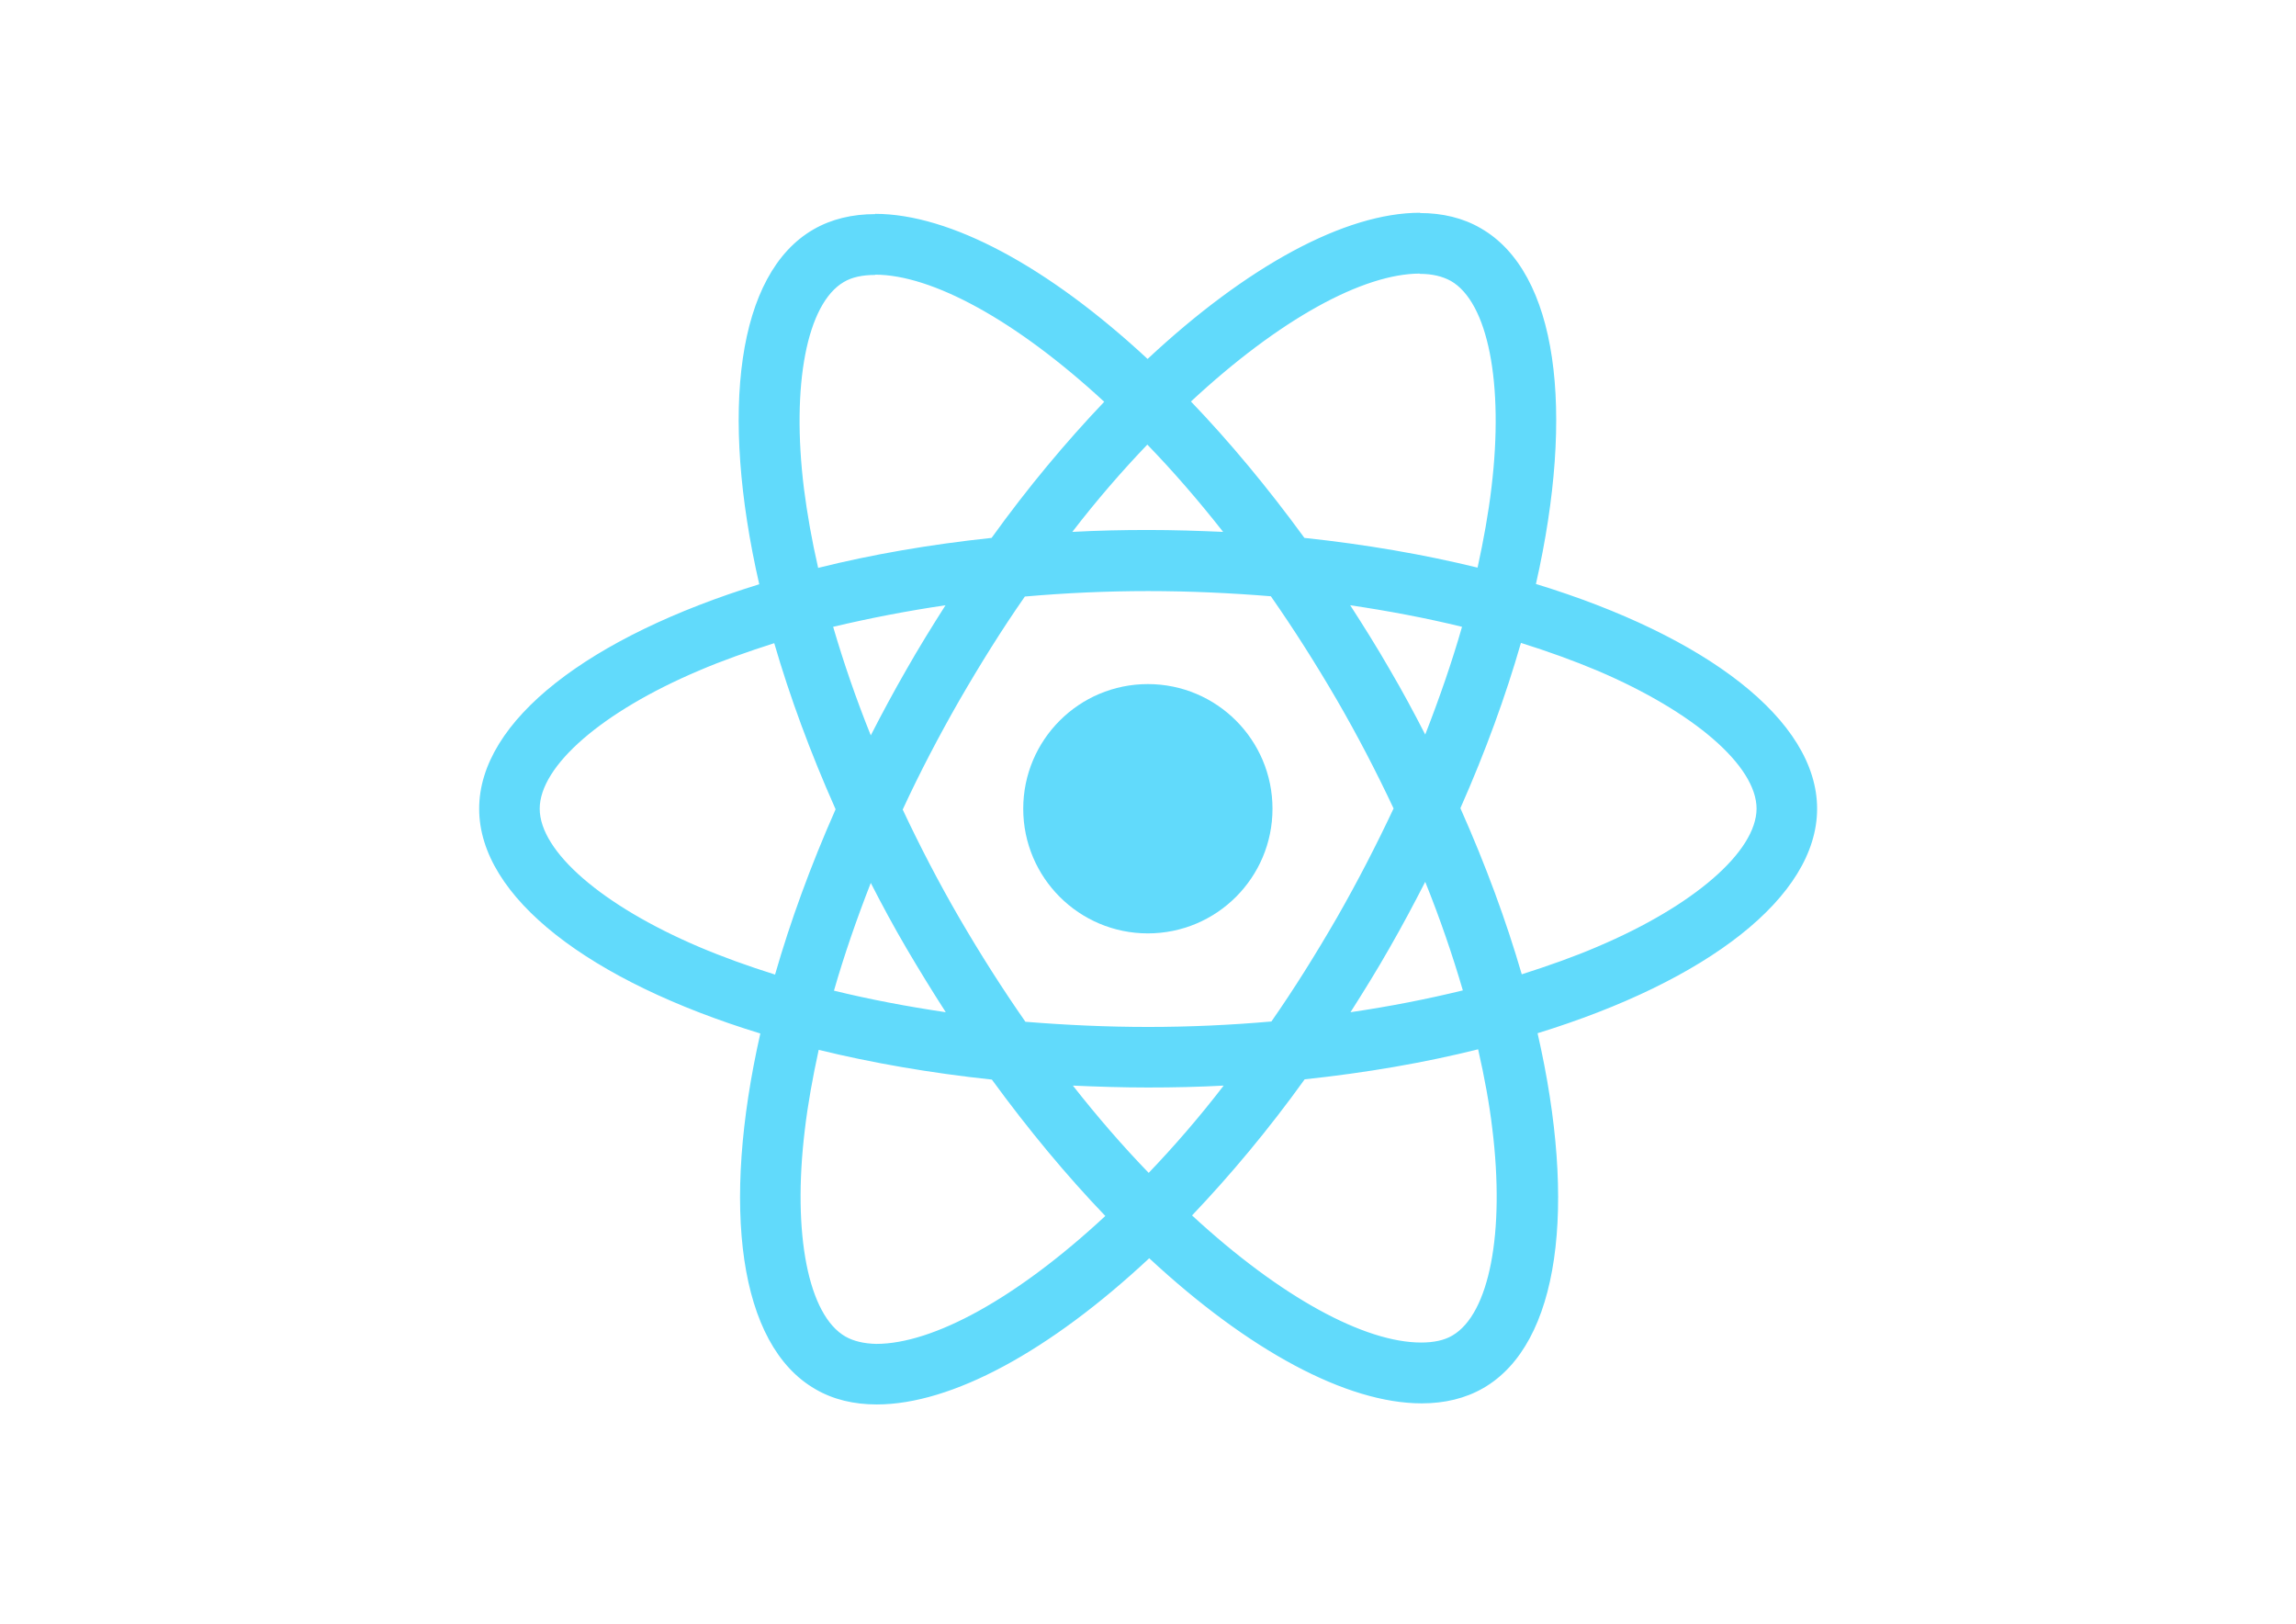
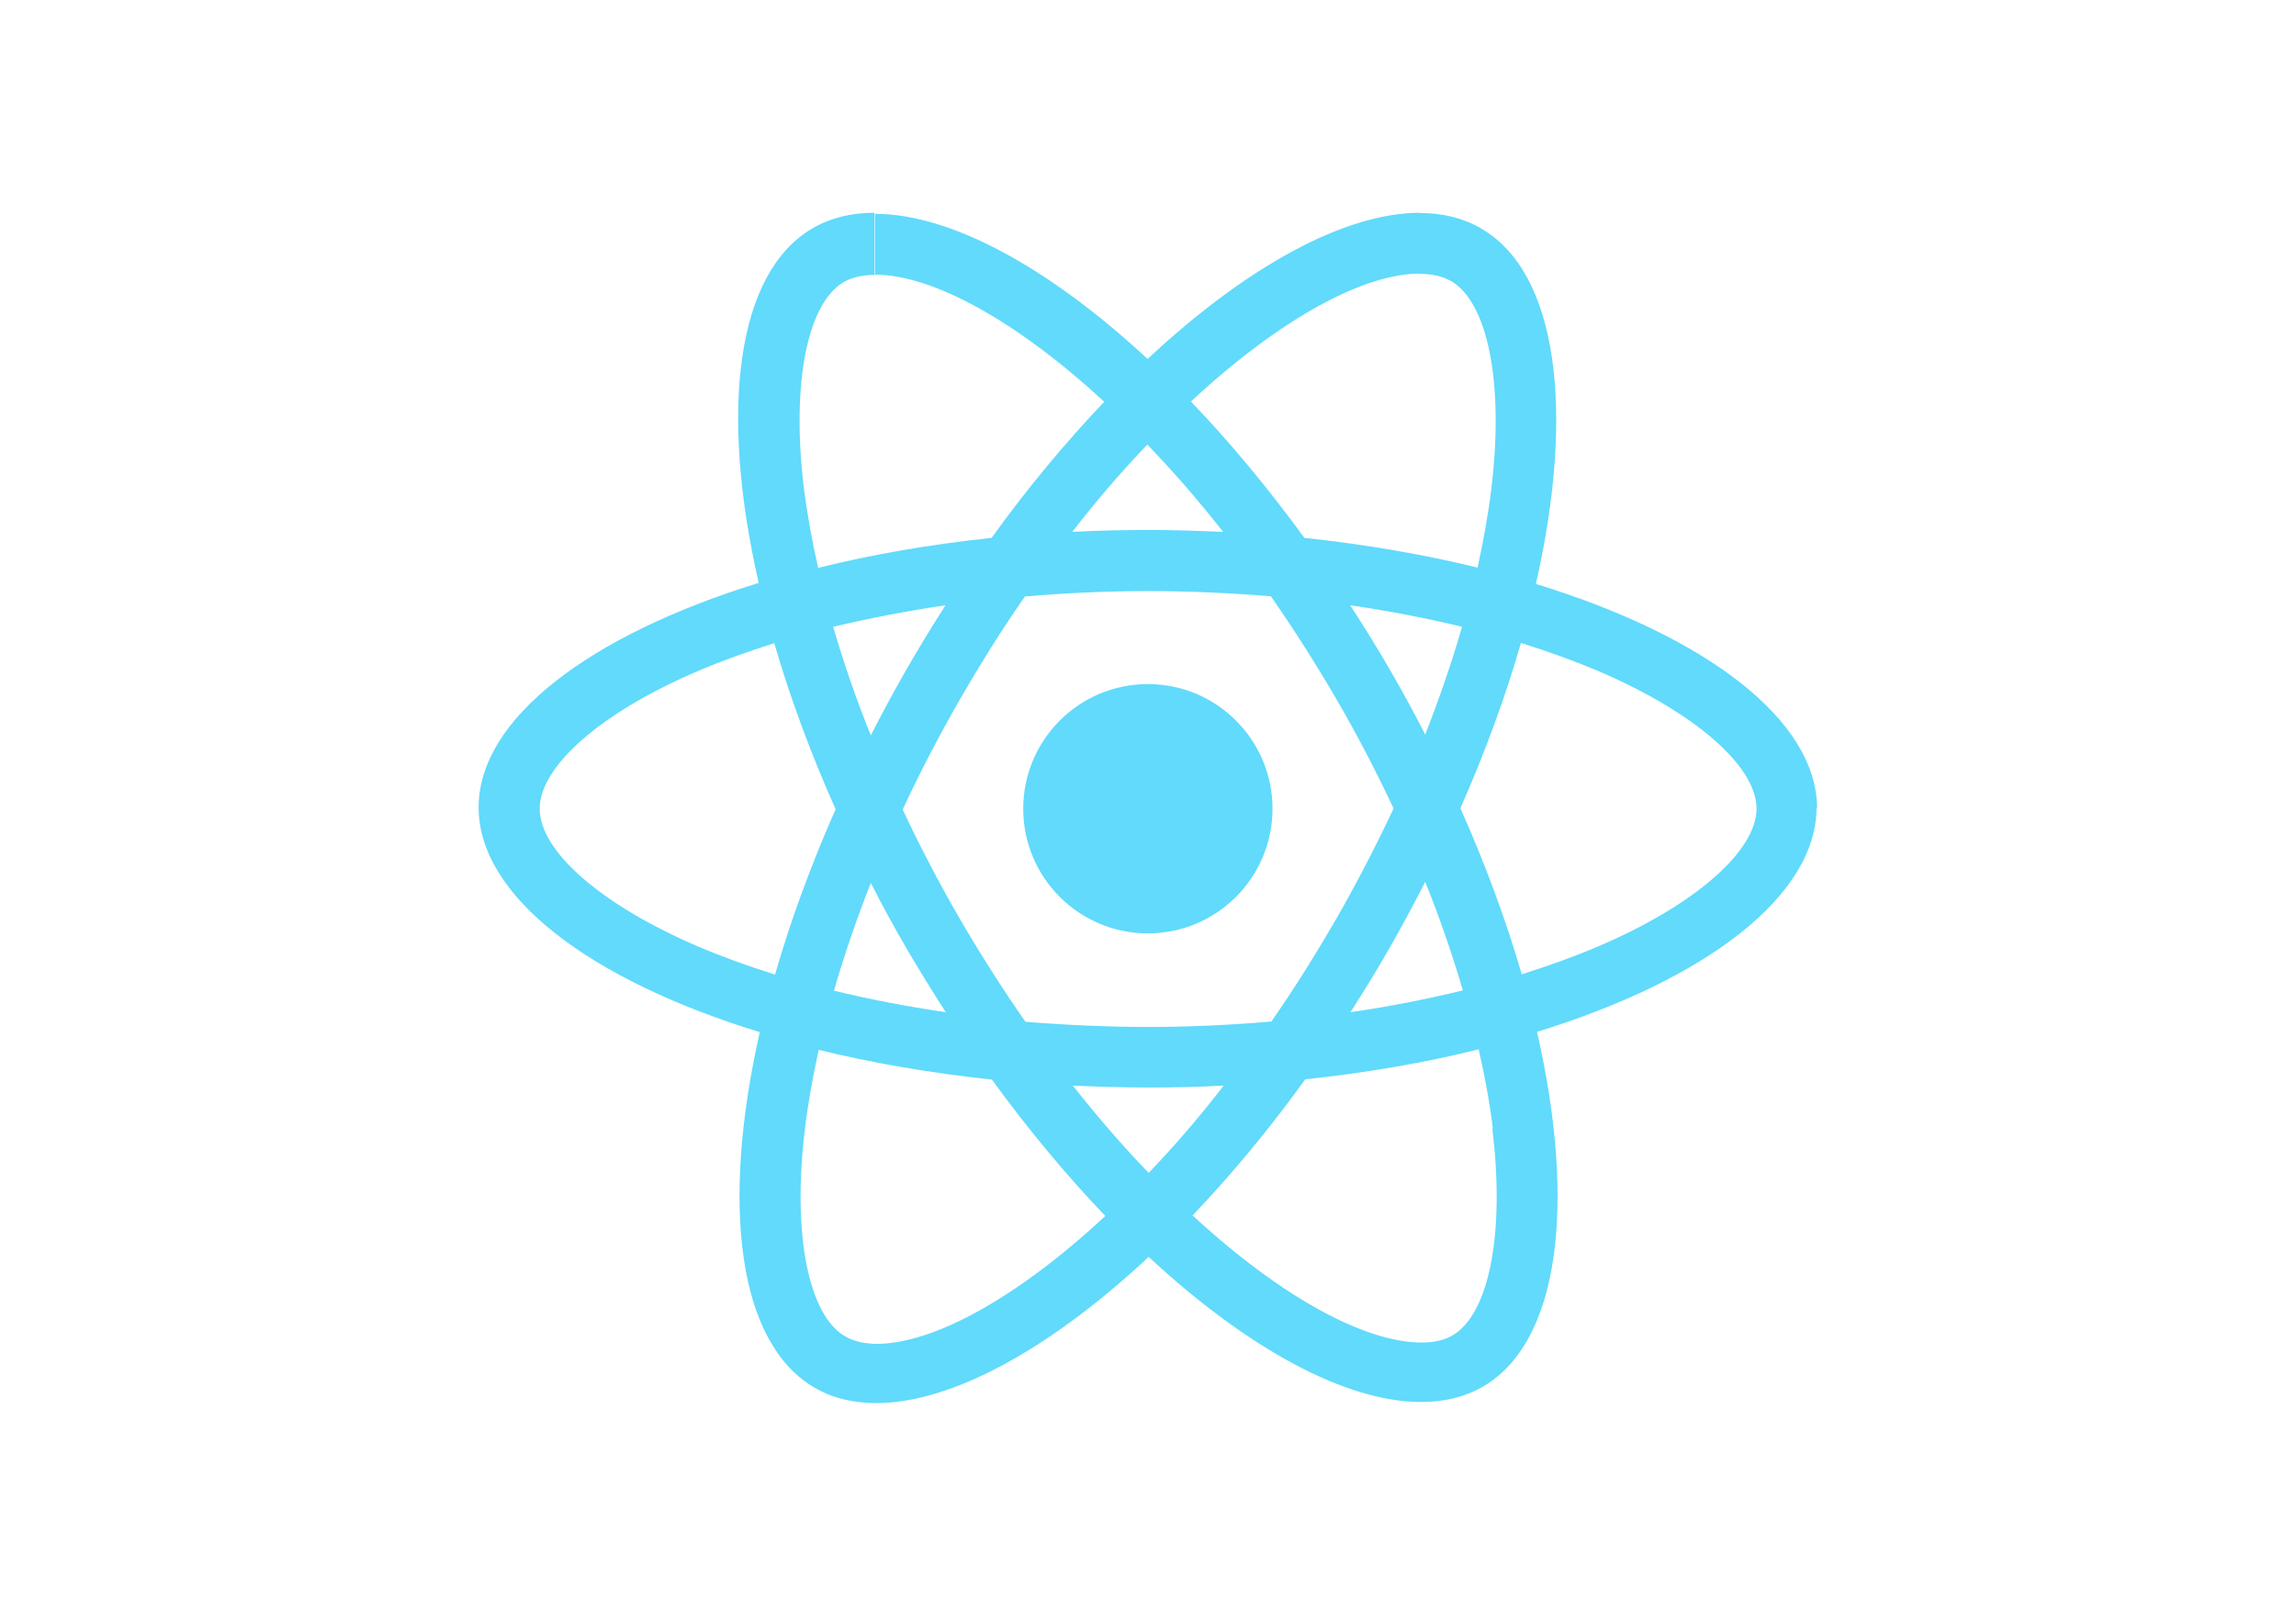
<svg xmlns="http://www.w3.org/2000/svg" viewBox="0 0 841.9 595.3">
  <g fill="#61DAFB">
-     <path d="M666.3 296.5c0-32.5-40.7-63.3-103.1-82.4 14.4-63.6 8-114.2-20.2-130.4-6.5-3.8-14.1-5.6-22.4-5.6v22.3c4.6 0 8.3.9 11.4 2.6 13.6 7.8 19.5 37.5 14.9 75.7-1.1 9.4-2.9 19.3-5.1 29.4-19.6-4.8-41-8.5-63.5-10.9-13.5-18.5-27.5-35.3-41.6-50 32.6-30.3 63.2-46.9 84-46.9V78c-27.5 0-63.5 19.6-99.9 53.6-36.4-33.8-72.4-53.2-99.9-53.2v22.3c20.7 0 51.4 16.5 84 46.6-14 14.7-28 31.4-41.3 49.9-22.6 2.4-44 6.1-63.6 11-2.3-10-4-19.7-5.2-29-4.7-38.2 1.1-67.9 14.6-75.8 3-1.8 6.9-2.6 11.5-2.6V78.5c-8.4 0-16 1.8-22.6 5.6-28.1 16.2-34.4 66.7-19.9 130.1-62.2 19.2-102.7 49.9-102.7 82.3 0 32.5 40.7 63.3 103.1 82.4-14.4 63.6-8 114.2 20.2 130.4 6.5 3.8 14.1 5.6 22.5 5.6 27.5 0 63.5-19.6 99.9-53.6 36.4 33.8 72.4 53.2 99.9 53.2 8.4 0 16-1.8 22.6-5.6 28.1-16.2 34.4-66.7 19.9-130.1 62-19.1 102.5-49.9 102.5-82.3zm-130.2-66.7c-3.7 12.9-8.3 26.2-13.5 39.5-4.1-8-8.4-16-13.1-24-4.6-8-9.5-15.8-14.4-23.4 14.2 2.1 27.9 4.7 41 7.9zm-45.8 106.5c-7.8 13.5-15.8 26.3-24.1 38.2-14.9 1.3-30 2-45.2 2-15.1 0-30.2-.7-45-1.9-8.3-11.9-16.4-24.6-24.2-38-7.6-13.1-14.5-26.4-20.8-39.8 6.2-13.4 13.2-26.8 20.7-39.9 7.8-13.5 15.8-26.3 24.1-38.2 14.9-1.3 30-2 45.2-2 15.1 0 30.2.7 45 1.9 8.3 11.9 16.4 24.6 24.2 38 7.6 13.1 14.5 26.4 20.8 39.8-6.3 13.4-13.2 26.8-20.7 39.9zm32.3-13c5.4 13.4 10 26.8 13.8 39.8-13.1 3.2-26.9 5.9-41.2 8 4.9-7.7 9.8-15.6 14.4-23.7 4.6-8 8.9-16.1 13-24.1zM421.2 430c-9.3-9.6-18.6-20.3-27.8-32 9 .4 18.2.7 27.5.7 9.4 0 18.7-.2 27.8-.7-9 11.7-18.3 22.4-27.5 32zm-74.4-58.9c-14.2-2.1-27.9-4.7-41-7.9 3.7-12.9 8.3-26.2 13.5-39.5 4.1 8 8.4 16 13.1 24 4.7 8 9.5 15.8 14.4 23.4zM420.7 163c9.3 9.6 18.6 20.3 27.8 32-9-.4-18.2-.7-27.5-.7-9.4 0-18.7.2-27.8.7 9-11.7 18.3-22.4 27.5-32zm-74 58.9c-4.9 7.7-9.8 15.6-14.4 23.7-4.6 8-8.9 16-13 24-5.4-13.4-10-26.8-13.8-39.8 13.1-3.1 26.9-5.8 41.2-7.9zm-90.5 125.2c-35.4-15.1-58.3-34.9-58.3-50.6 0-15.7 22.9-35.6 58.3-50.6 8.6-3.7 18-7 27.7-10.1 5.7 19.6 13.2 40 22.5 60.9-9.2 20.8-16.6 41.1-22.2 60.6-9.9-3.1-19.3-6.5-28-10.2zM310 490c-13.6-7.8-19.5-37.5-14.9-75.7 1.1-9.4 2.9-19.3 5.1-29.4 19.6 4.8 41 8.5 63.5 10.9 13.5 18.5 27.5 35.3 41.6 50-32.6 30.3-63.2 46.9-84 46.9-4.5-.1-8.3-1-11.3-2.7zm237.2-76.2c4.7 38.2-1.1 67.9-14.6 75.8-3 1.8-6.9 2.6-11.5 2.6-20.7 0-51.4-16.5-84-46.6 14-14.7 28-31.4 41.3-49.9 22.6-2.4 44-6.1 63.6-11 2.3 10.1 4.1 19.8 5.2 29.1zm38.5-66.7c-8.6 3.7-18 7-27.7 10.1-5.7-19.6-13.2-40-22.5-60.9 9.2-20.8 16.6-41.1 22.2-60.6 9.9 3.1 19.3 6.5 28.1 10.2 35.4 15.1 58.3 34.9 58.3 50.6-.1 15.7-23 35.6-58.4 50.6zM320.8 78.4z" />
+     <path d="M666.3 296.5c0-32.5-40.7-63.3-103.1-82.4 14.4-63.6 8-114.2-20.2-130.4-6.5-3.8-14.1-5.6-22.4-5.6v22.3c4.6 0 8.3.9 11.4 2.6 13.6 7.8 19.5 37.5 14.9 75.7-1.1 9.4-2.9 19.3-5.1 29.4-19.6-4.8-41-8.5-63.5-10.9-13.5-18.5-27.5-35.3-41.6-50 32.6-30.3 63.2-46.9 84-46.9V78c-27.5 0-63.5 19.6-99.9 53.6-36.4-33.8-72.4-53.2-99.9-53.2v22.3c20.7 0 51.4 16.5 84 46.6-14 14.7-28 31.4-41.3 49.9-22.6 2.4-44 6.1-63.6 11-2.3-10-4-19.7-5.2-29-4.7-38.2 1.1-67.9 14.6-75.8 3-1.7 6.7-2.6 11.3-2.6V78c-8.4 0-16 1.8-22.6 5.6-28.1 16.2-34.4 66.7-19.9 130.1-62.2 19.2-102.7 49.9-102.7 82.3 0 32.5 40.7 63.3 103.1 82.4-14.4 63.6-8 114.2 20.2 130.4 6.5 3.8 14.1 5.6 22.5 5.6 27.5 0 63.5-19.6 99.9-53.6 36.4 33.8 72.4 53.2 99.9 53.2 8.4 0 16-1.8 22.6-5.6 28.1-16.2 34.4-66.7 19.9-130.1 62-19.1 102.5-49.9 102.5-82.3zm-130.2-66.7c-3.7 12.9-8.3 26.2-13.5 39.5-4.1-8-8.4-16-13.1-24-4.6-8-9.5-15.8-14.4-23.4 14.2 2.1 27.9 4.7 41 7.9zm-45.8 106.5c-7.8 13.5-15.8 26.3-24.1 38.2-14.9 1.3-30 2-45.2 2-15.1 0-30.2-.7-45-1.9-8.3-11.9-16.4-24.6-24.2-38-7.6-13.1-14.5-26.4-20.8-39.8 6.2-13.4 13.2-26.8 20.7-39.9 7.8-13.5 15.8-26.3 24.1-38.2 14.9-1.3 30-2 45.2-2 15.1 0 30.2.7 45 1.9 8.3 11.9 16.4 24.6 24.2 38 7.6 13.1 14.5 26.4 20.8 39.8-6.3 13.4-13.2 26.8-20.7 39.9zm32.3-13c5.4 13.4 10 26.8 13.8 39.8-13.1 3.2-26.9 5.9-41.2 8 4.9-7.7 9.8-15.6 14.4-23.7 4.6-8 8.9-16.1 13-24.1zM421.2 430c-9.3-9.6-18.6-20.3-27.8-32 9 .4 18.2.7 27.5.7 9.4 0 18.7-.2 27.8-.7-9 11.7-18.3 22.4-27.5 32zm-74.4-58.9c-14.2-2.1-27.9-4.7-41-7.9 3.7-12.9 8.3-26.2 13.5-39.5 4.1 8 8.4 16 13.1 24 4.7 8 9.5 15.8 14.4 23.4zM420.7 163c9.3 9.6 18.6 20.3 27.8 32-9-.4-18.2-.7-27.5-.7-9.4 0-18.7.2-27.8.7 9-11.7 18.3-22.4 27.5-32zm-74 58.9c-4.9 7.7-9.8 15.6-14.4 23.7-4.6 8-8.9 16-13 24-5.4-13.4-10-26.8-13.8-39.8 13.1-3.1 26.9-5.8 41.2-7.9zm-90.5 125.2c-35.4-15.1-58.3-34.9-58.3-50.6 0-15.7 22.9-35.6 58.3-50.6 8.6-3.7 18-7 27.7-10.1 5.7 19.6 13.2 40 22.5 60.9-9.2 20.8-16.6 41.1-22.2 60.6-9.9-3.1-19.3-6.5-28-10.2zM310 490c-13.6-7.8-19.5-37.5-14.9-75.7 1.1-9.4 2.9-19.3 5.1-29.4 19.6 4.8 41 8.5 63.5 10.9 13.5 18.5 27.5 35.3 41.6 50-32.6 30.3-63.2 46.9-84 46.9-4.5-.1-8.3-1-11.3-2.7zm237.2-76.2c4.7 38.2-1.1 67.9-14.6 75.8-3 1.7-6.7 2.6-11.3 2.6-20.7 0-51.4-16.5-84-46.6 14-14.7 28-31.4 41.3-49.9 22.6-2.4 44-6.1 63.6-11 2.3 10.1 4.1 19.8 5.2 29.1zm38.5-66.7c-8.6 3.7-18 7-27.7 10.1-5.7-19.6-13.2-40-22.5-60.9 9.2-20.8 16.6-41.1 22.2-60.6 9.9 3.1 19.3 6.5 28.1 10.2 35.4 15.1 58.3 34.9 58.3 50.6-.1 15.7-23 35.6-58.4 50.6zM320.8 78.4z" />
    <circle cx="420.9" cy="296.5" r="45.7" />
    <path d="M520.5 78.1z" />
  </g>
</svg>
